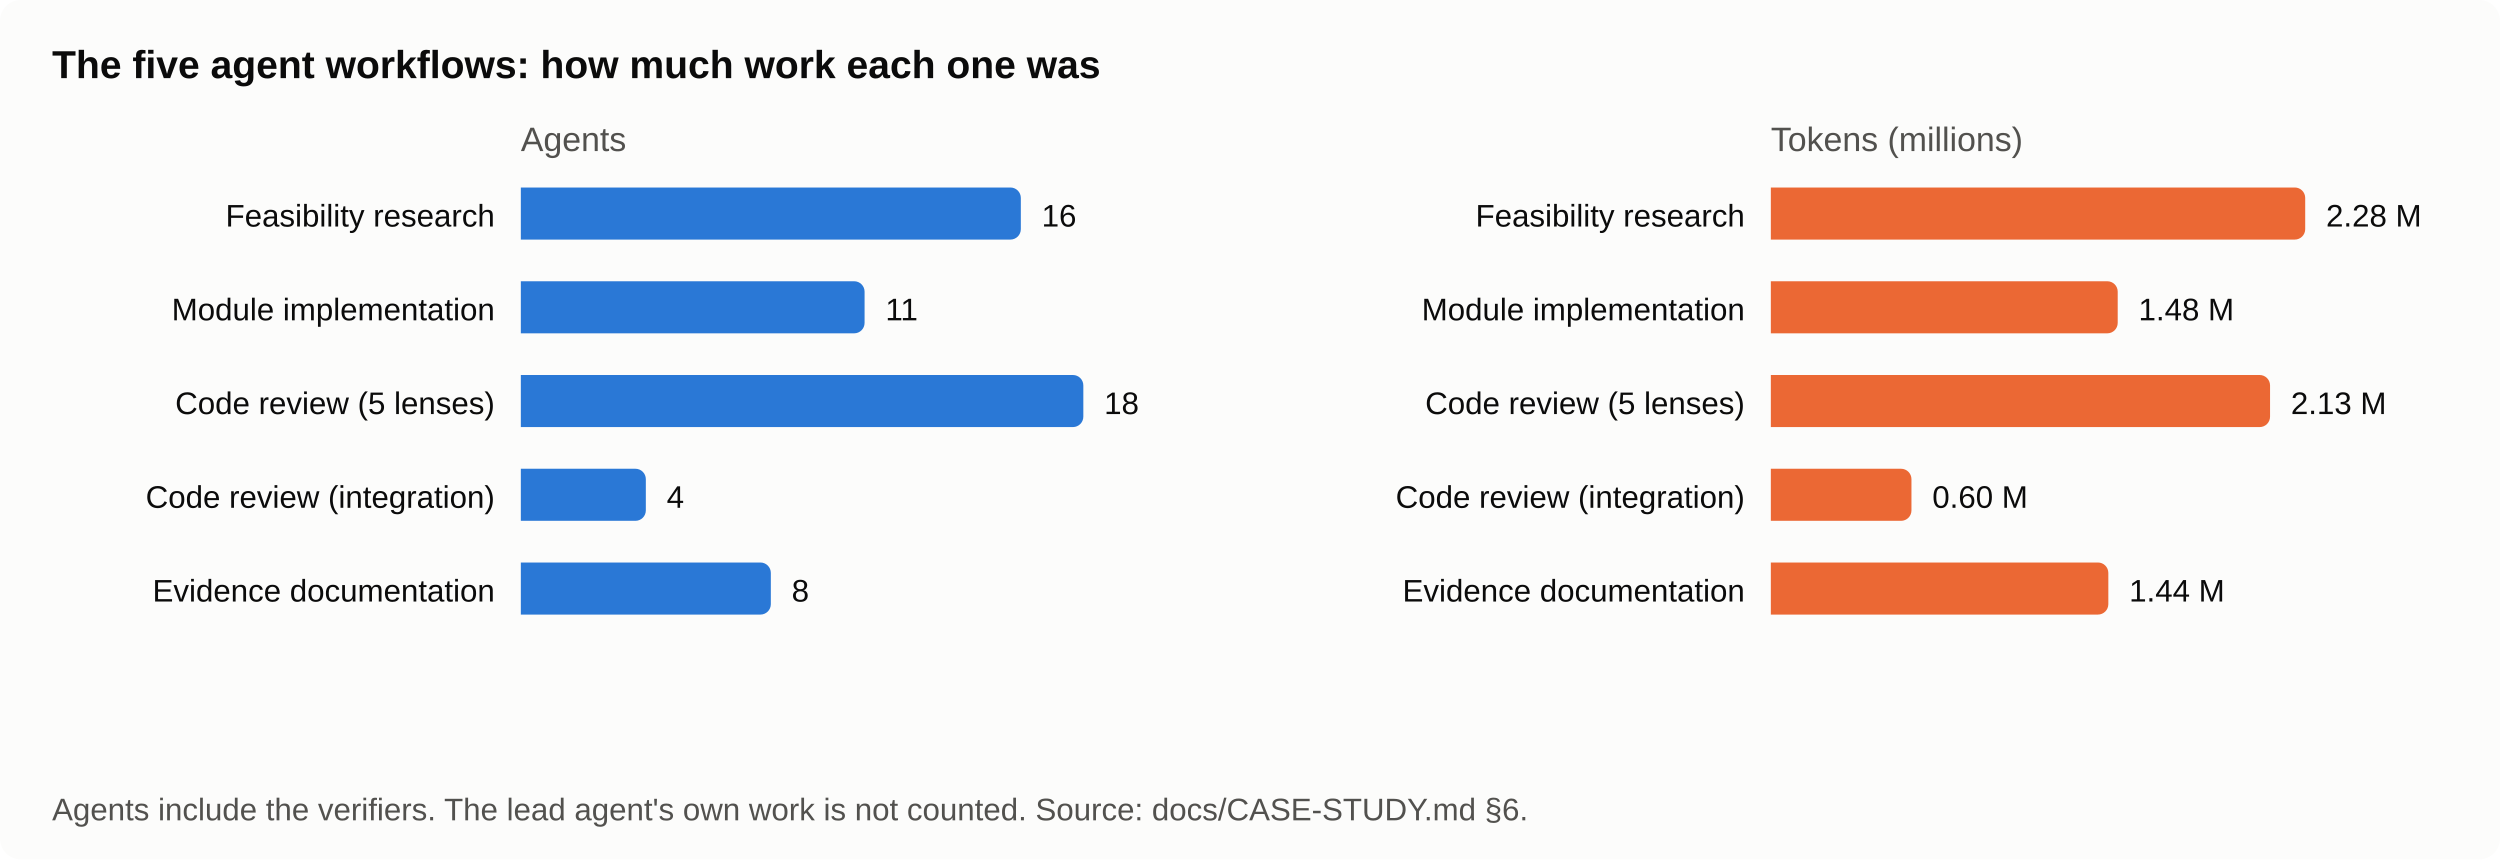
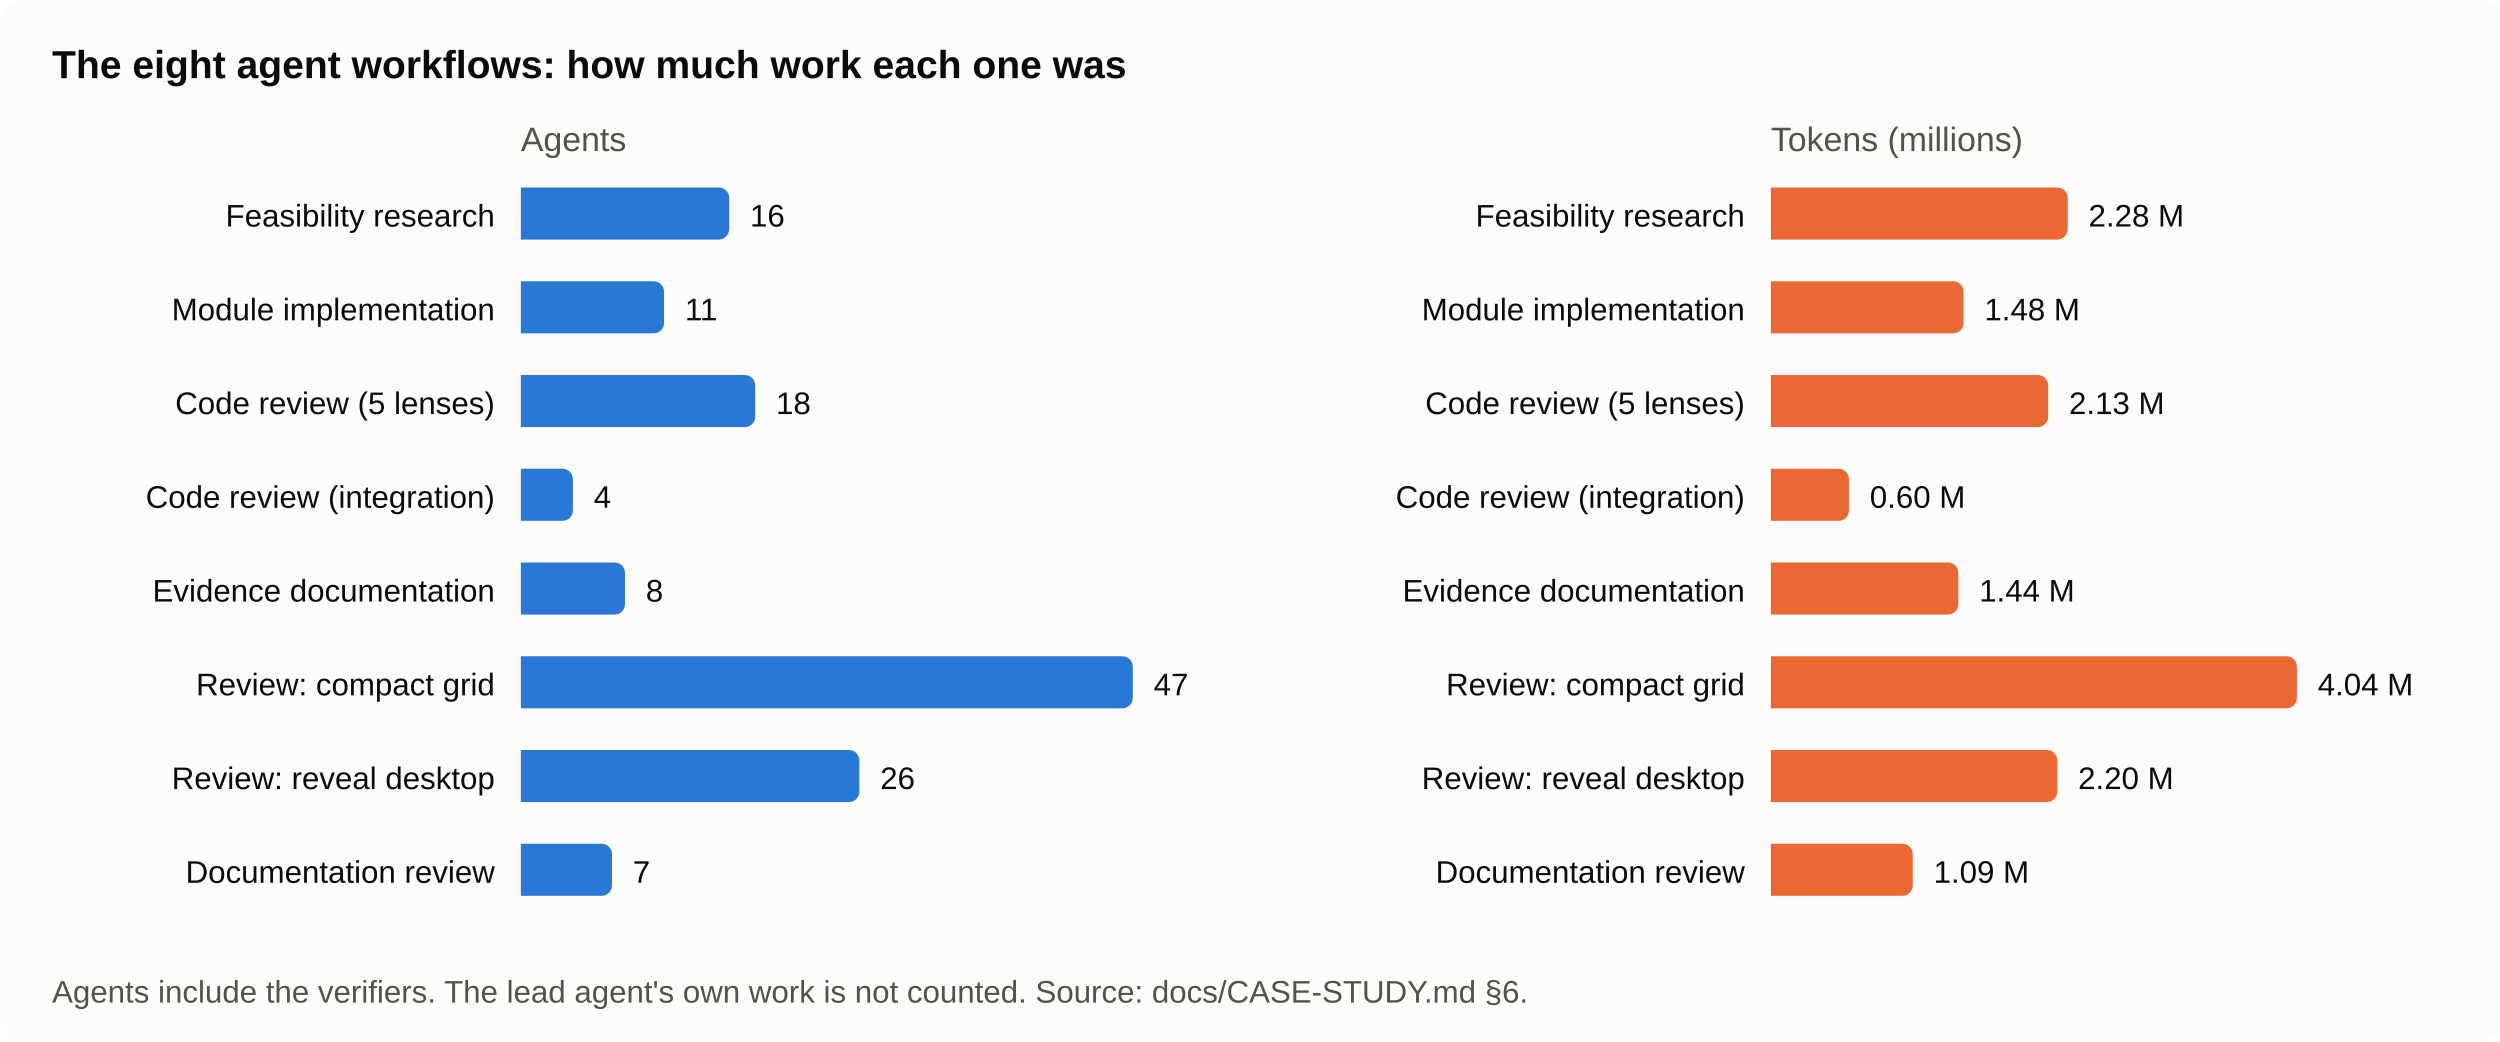
- <svg xmlns="http://www.w3.org/2000/svg" width="960" height="330" viewBox="0 0 960 330" font-family="-apple-system, 'Helvetica Neue', Arial, sans-serif">
-   <rect width="960" height="330" fill="#fcfcfb" rx="8" />
-   <text x="20" y="30" font-size="15" fill="#0b0b0b" text-anchor="start" font-weight="600">The five agent workflows: how much work each one was</text>
+ <svg xmlns="http://www.w3.org/2000/svg" width="960" height="400" viewBox="0 0 960 400" font-family="-apple-system, 'Helvetica Neue', Arial, sans-serif">
+   <rect width="960" height="400" fill="#fcfcfb" rx="8" />
+   <text x="20" y="30" font-size="15" fill="#0b0b0b" text-anchor="start" font-weight="600">The eight agent workflows: how much work each one was</text>
  <text x="200" y="58" font-size="13" fill="#52514e" text-anchor="start" font-weight="normal">Agents</text>
  <text x="190" y="87" font-size="12" fill="#0b0b0b" text-anchor="end" font-weight="normal">Feasibility research</text>
-   <path d="M200,72 h188 a4,4 0 0 1 4,4 v12 a4,4 0 0 1 -4,4 h-188 z" fill="#2a78d6" />
-   <text x="400" y="87" font-size="12" fill="#0b0b0b" text-anchor="start" font-weight="normal">16</text>
+   <path d="M200,72 h76 a4,4 0 0 1 4,4 v12 a4,4 0 0 1 -4,4 h-76 z" fill="#2a78d6" />
+   <text x="288" y="87" font-size="12" fill="#0b0b0b" text-anchor="start" font-weight="normal">16</text>
  <text x="190" y="123" font-size="12" fill="#0b0b0b" text-anchor="end" font-weight="normal">Module implementation</text>
-   <path d="M200,108 h128 a4,4 0 0 1 4,4 v12 a4,4 0 0 1 -4,4 h-128 z" fill="#2a78d6" />
-   <text x="340" y="123" font-size="12" fill="#0b0b0b" text-anchor="start" font-weight="normal">11</text>
+   <path d="M200,108 h51 a4,4 0 0 1 4,4 v12 a4,4 0 0 1 -4,4 h-51 z" fill="#2a78d6" />
+   <text x="263" y="123" font-size="12" fill="#0b0b0b" text-anchor="start" font-weight="normal">11</text>
  <text x="190" y="159" font-size="12" fill="#0b0b0b" text-anchor="end" font-weight="normal">Code review (5 lenses)</text>
-   <path d="M200,144 h212 a4,4 0 0 1 4,4 v12 a4,4 0 0 1 -4,4 h-212 z" fill="#2a78d6" />
-   <text x="424" y="159" font-size="12" fill="#0b0b0b" text-anchor="start" font-weight="normal">18</text>
+   <path d="M200,144 h86 a4,4 0 0 1 4,4 v12 a4,4 0 0 1 -4,4 h-86 z" fill="#2a78d6" />
+   <text x="298" y="159" font-size="12" fill="#0b0b0b" text-anchor="start" font-weight="normal">18</text>
  <text x="190" y="195" font-size="12" fill="#0b0b0b" text-anchor="end" font-weight="normal">Code review (integration)</text>
-   <path d="M200,180 h44 a4,4 0 0 1 4,4 v12 a4,4 0 0 1 -4,4 h-44 z" fill="#2a78d6" />
-   <text x="256" y="195" font-size="12" fill="#0b0b0b" text-anchor="start" font-weight="normal">4</text>
+   <path d="M200,180 h16 a4,4 0 0 1 4,4 v12 a4,4 0 0 1 -4,4 h-16 z" fill="#2a78d6" />
+   <text x="228" y="195" font-size="12" fill="#0b0b0b" text-anchor="start" font-weight="normal">4</text>
  <text x="190" y="231" font-size="12" fill="#0b0b0b" text-anchor="end" font-weight="normal">Evidence documentation</text>
-   <path d="M200,216 h92 a4,4 0 0 1 4,4 v12 a4,4 0 0 1 -4,4 h-92 z" fill="#2a78d6" />
-   <text x="304" y="231" font-size="12" fill="#0b0b0b" text-anchor="start" font-weight="normal">8</text>
+   <path d="M200,216 h36 a4,4 0 0 1 4,4 v12 a4,4 0 0 1 -4,4 h-36 z" fill="#2a78d6" />
+   <text x="248" y="231" font-size="12" fill="#0b0b0b" text-anchor="start" font-weight="normal">8</text>
+   <text x="190" y="267" font-size="12" fill="#0b0b0b" text-anchor="end" font-weight="normal">Review: compact grid</text>
+   <path d="M200,252 h231 a4,4 0 0 1 4,4 v12 a4,4 0 0 1 -4,4 h-231 z" fill="#2a78d6" />
+   <text x="443" y="267" font-size="12" fill="#0b0b0b" text-anchor="start" font-weight="normal">47</text>
+   <text x="190" y="303" font-size="12" fill="#0b0b0b" text-anchor="end" font-weight="normal">Review: reveal desktop</text>
+   <path d="M200,288 h126 a4,4 0 0 1 4,4 v12 a4,4 0 0 1 -4,4 h-126 z" fill="#2a78d6" />
+   <text x="338" y="303" font-size="12" fill="#0b0b0b" text-anchor="start" font-weight="normal">26</text>
+   <text x="190" y="339" font-size="12" fill="#0b0b0b" text-anchor="end" font-weight="normal">Documentation review</text>
+   <path d="M200,324 h31 a4,4 0 0 1 4,4 v12 a4,4 0 0 1 -4,4 h-31 z" fill="#2a78d6" />
+   <text x="243" y="339" font-size="12" fill="#0b0b0b" text-anchor="start" font-weight="normal">7</text>
  <text x="680" y="58" font-size="13" fill="#52514e" text-anchor="start" font-weight="normal">Tokens (millions)</text>
  <text x="670" y="87" font-size="12" fill="#0b0b0b" text-anchor="end" font-weight="normal">Feasibility research</text>
-   <path d="M680,72 h201.2 a4,4 0 0 1 4,4 v12 a4,4 0 0 1 -4,4 h-201.2 z" fill="#eb6834" />
-   <text x="893.2" y="87" font-size="12" fill="#0b0b0b" text-anchor="start" font-weight="normal">2.28 M</text>
+   <path d="M680,72 h110 a4,4 0 0 1 4,4 v12 a4,4 0 0 1 -4,4 h-110 z" fill="#eb6834" />
+   <text x="802.0" y="87" font-size="12" fill="#0b0b0b" text-anchor="start" font-weight="normal">2.28 M</text>
  <text x="670" y="123" font-size="12" fill="#0b0b0b" text-anchor="end" font-weight="normal">Module implementation</text>
-   <path d="M680,108 h129.2 a4,4 0 0 1 4,4 v12 a4,4 0 0 1 -4,4 h-129.2 z" fill="#eb6834" />
-   <text x="821.2" y="123" font-size="12" fill="#0b0b0b" text-anchor="start" font-weight="normal">1.48 M</text>
+   <path d="M680,108 h70.0 a4,4 0 0 1 4,4 v12 a4,4 0 0 1 -4,4 h-70.0 z" fill="#eb6834" />
+   <text x="762.0" y="123" font-size="12" fill="#0b0b0b" text-anchor="start" font-weight="normal">1.48 M</text>
  <text x="670" y="159" font-size="12" fill="#0b0b0b" text-anchor="end" font-weight="normal">Code review (5 lenses)</text>
-   <path d="M680,144 h187.7 a4,4 0 0 1 4,4 v12 a4,4 0 0 1 -4,4 h-187.7 z" fill="#eb6834" />
-   <text x="879.7" y="159" font-size="12" fill="#0b0b0b" text-anchor="start" font-weight="normal">2.13 M</text>
+   <path d="M680,144 h102.5 a4,4 0 0 1 4,4 v12 a4,4 0 0 1 -4,4 h-102.5 z" fill="#eb6834" />
+   <text x="794.5" y="159" font-size="12" fill="#0b0b0b" text-anchor="start" font-weight="normal">2.13 M</text>
  <text x="670" y="195" font-size="12" fill="#0b0b0b" text-anchor="end" font-weight="normal">Code review (integration)</text>
-   <path d="M680,180 h50.0 a4,4 0 0 1 4,4 v12 a4,4 0 0 1 -4,4 h-50.0 z" fill="#eb6834" />
-   <text x="742.0" y="195" font-size="12" fill="#0b0b0b" text-anchor="start" font-weight="normal">0.60 M</text>
+   <path d="M680,180 h26.0 a4,4 0 0 1 4,4 v12 a4,4 0 0 1 -4,4 h-26.0 z" fill="#eb6834" />
+   <text x="718.0" y="195" font-size="12" fill="#0b0b0b" text-anchor="start" font-weight="normal">0.60 M</text>
  <text x="670" y="231" font-size="12" fill="#0b0b0b" text-anchor="end" font-weight="normal">Evidence documentation</text>
-   <path d="M680,216 h125.6 a4,4 0 0 1 4,4 v12 a4,4 0 0 1 -4,4 h-125.6 z" fill="#eb6834" />
-   <text x="817.6" y="231" font-size="12" fill="#0b0b0b" text-anchor="start" font-weight="normal">1.44 M</text>
-   <text x="20" y="315" font-size="12" fill="#52514e" text-anchor="start" font-weight="normal">Agents include the verifiers. The lead agent's own work is not counted. Source: docs/CASE-STUDY.md §6.</text>
+   <path d="M680,216 h68.0 a4,4 0 0 1 4,4 v12 a4,4 0 0 1 -4,4 h-68.0 z" fill="#eb6834" />
+   <text x="760.0" y="231" font-size="12" fill="#0b0b0b" text-anchor="start" font-weight="normal">1.44 M</text>
+   <text x="670" y="267" font-size="12" fill="#0b0b0b" text-anchor="end" font-weight="normal">Review: compact grid</text>
+   <path d="M680,252 h198.0 a4,4 0 0 1 4,4 v12 a4,4 0 0 1 -4,4 h-198.0 z" fill="#eb6834" />
+   <text x="890.0" y="267" font-size="12" fill="#0b0b0b" text-anchor="start" font-weight="normal">4.04 M</text>
+   <text x="670" y="303" font-size="12" fill="#0b0b0b" text-anchor="end" font-weight="normal">Review: reveal desktop</text>
+   <path d="M680,288 h106 a4,4 0 0 1 4,4 v12 a4,4 0 0 1 -4,4 h-106 z" fill="#eb6834" />
+   <text x="798.0" y="303" font-size="12" fill="#0b0b0b" text-anchor="start" font-weight="normal">2.20 M</text>
+   <text x="670" y="339" font-size="12" fill="#0b0b0b" text-anchor="end" font-weight="normal">Documentation review</text>
+   <path d="M680,324 h50.5 a4,4 0 0 1 4,4 v12 a4,4 0 0 1 -4,4 h-50.5 z" fill="#eb6834" />
+   <text x="742.5" y="339" font-size="12" fill="#0b0b0b" text-anchor="start" font-weight="normal">1.09 M</text>
+   <text x="20" y="385" font-size="12" fill="#52514e" text-anchor="start" font-weight="normal">Agents include the verifiers. The lead agent's own work is not counted. Source: docs/CASE-STUDY.md §6.</text>
</svg>
